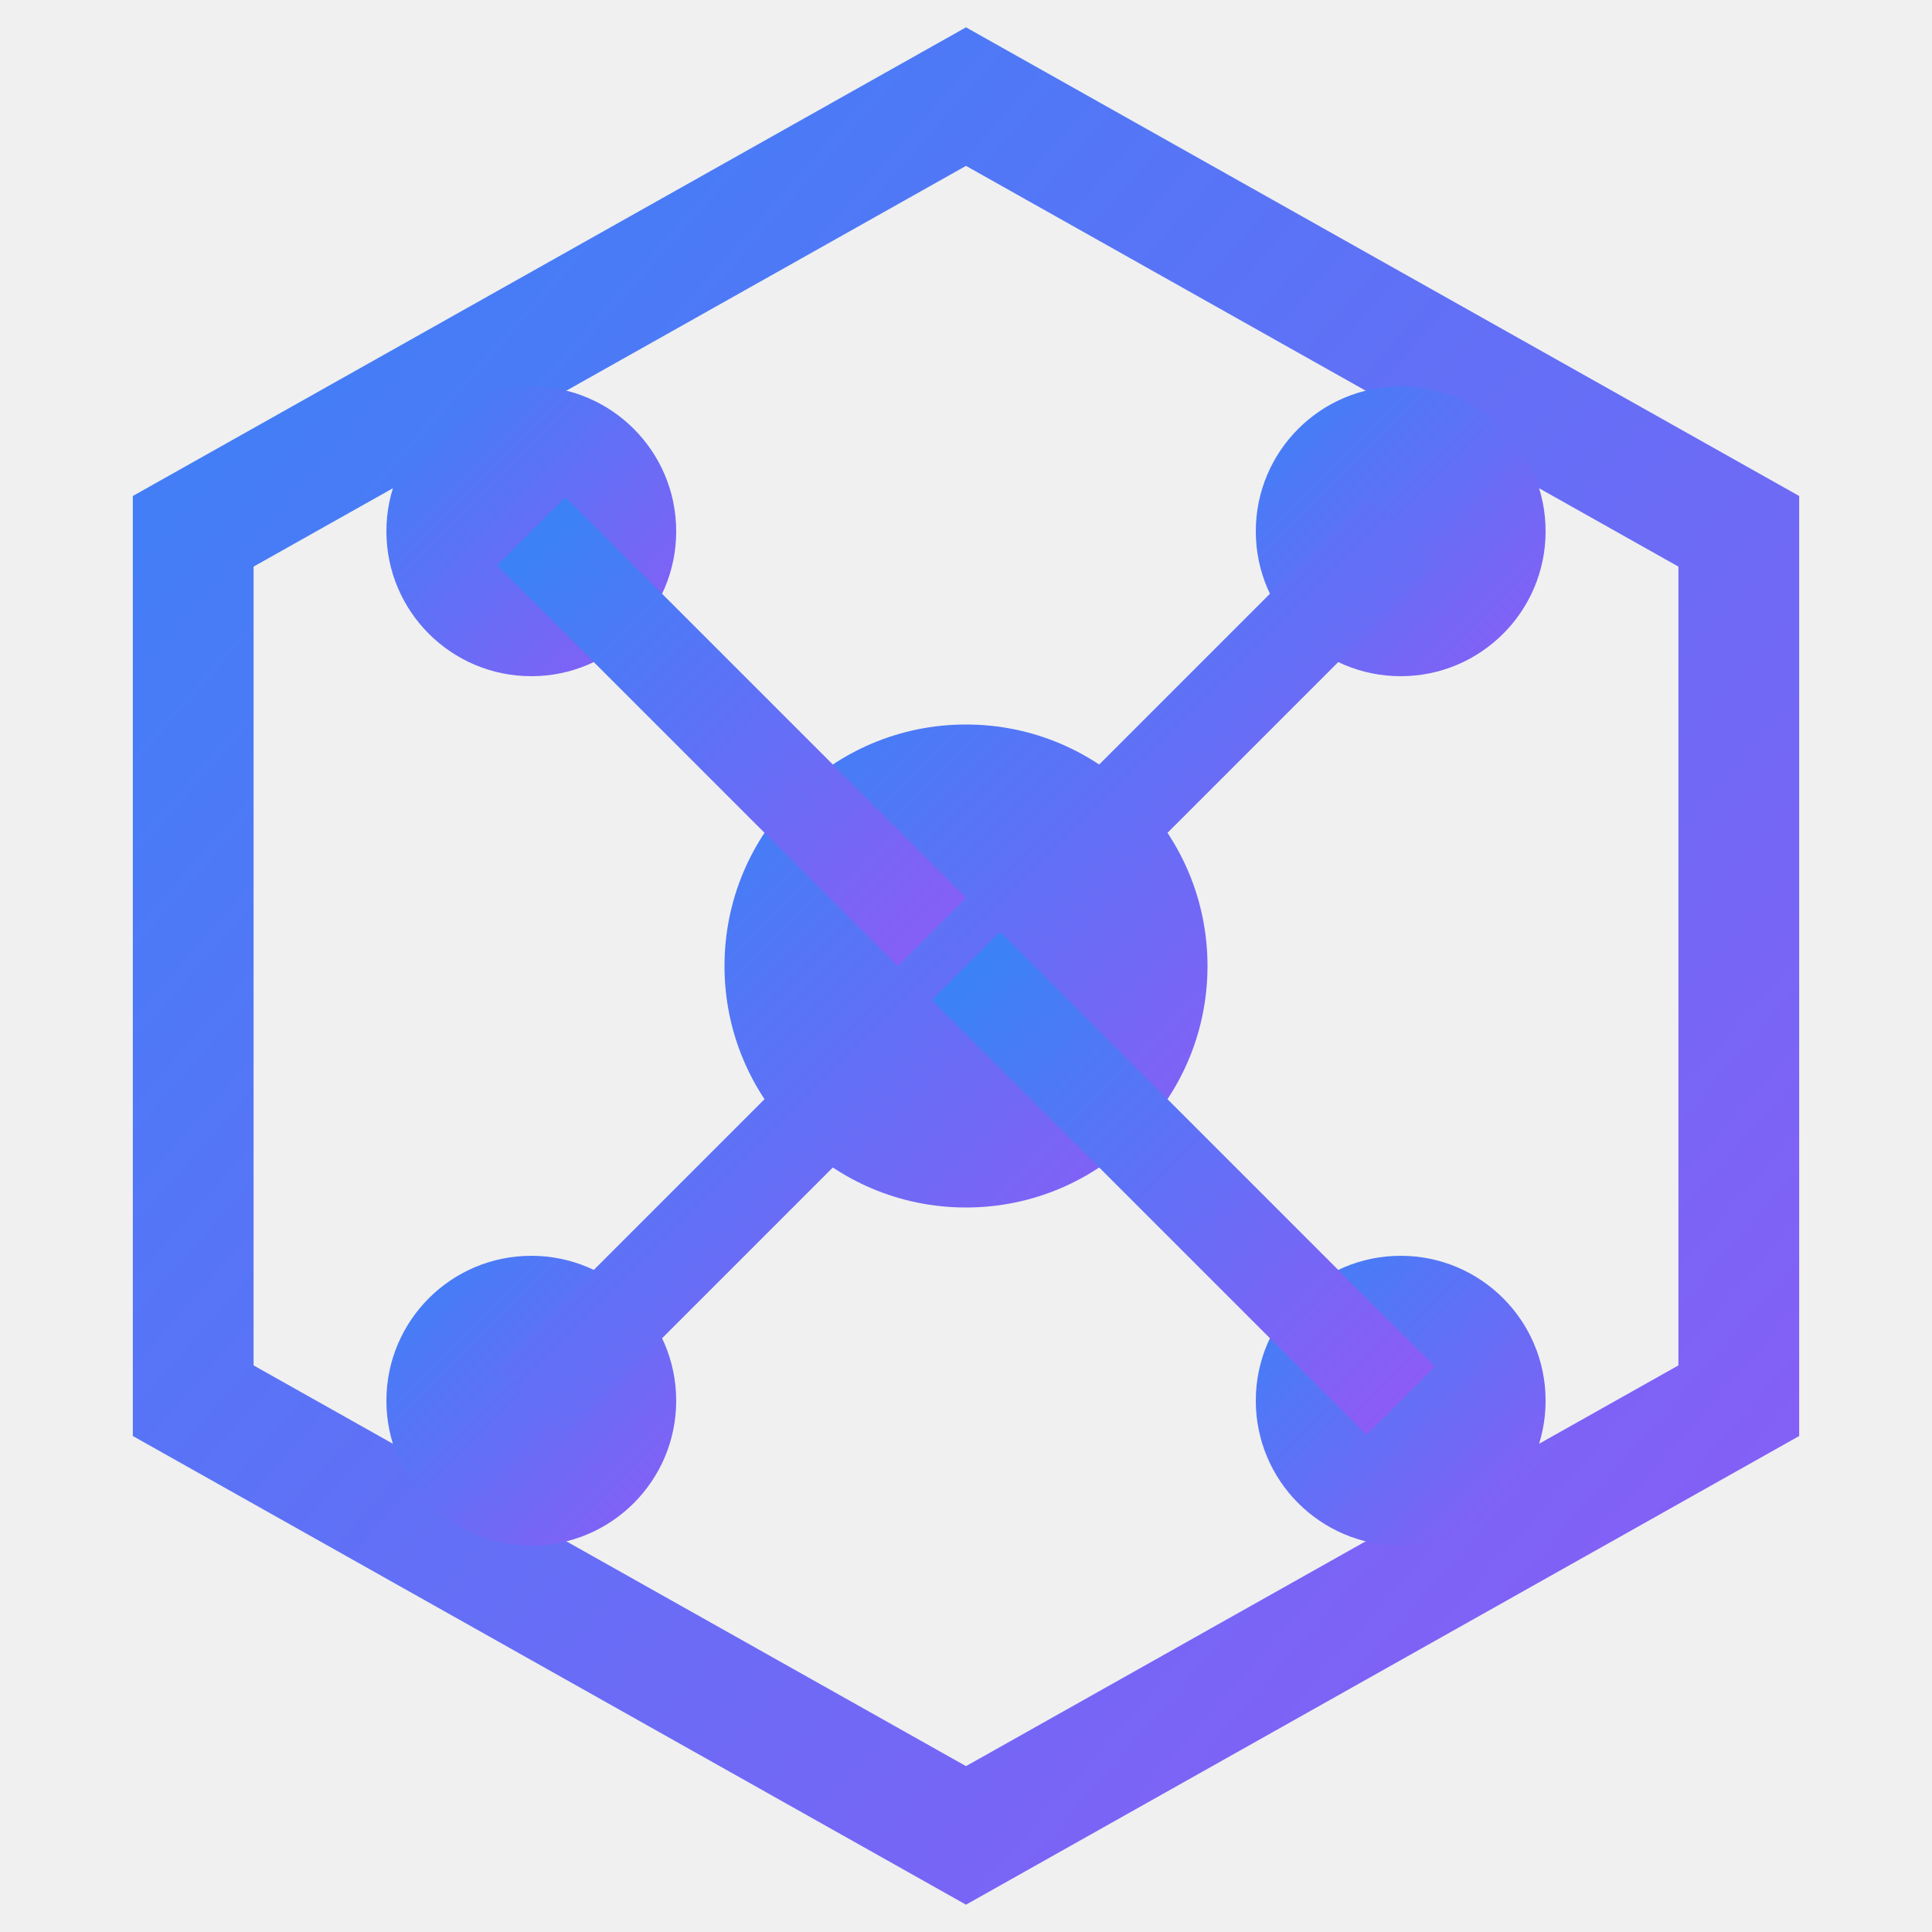
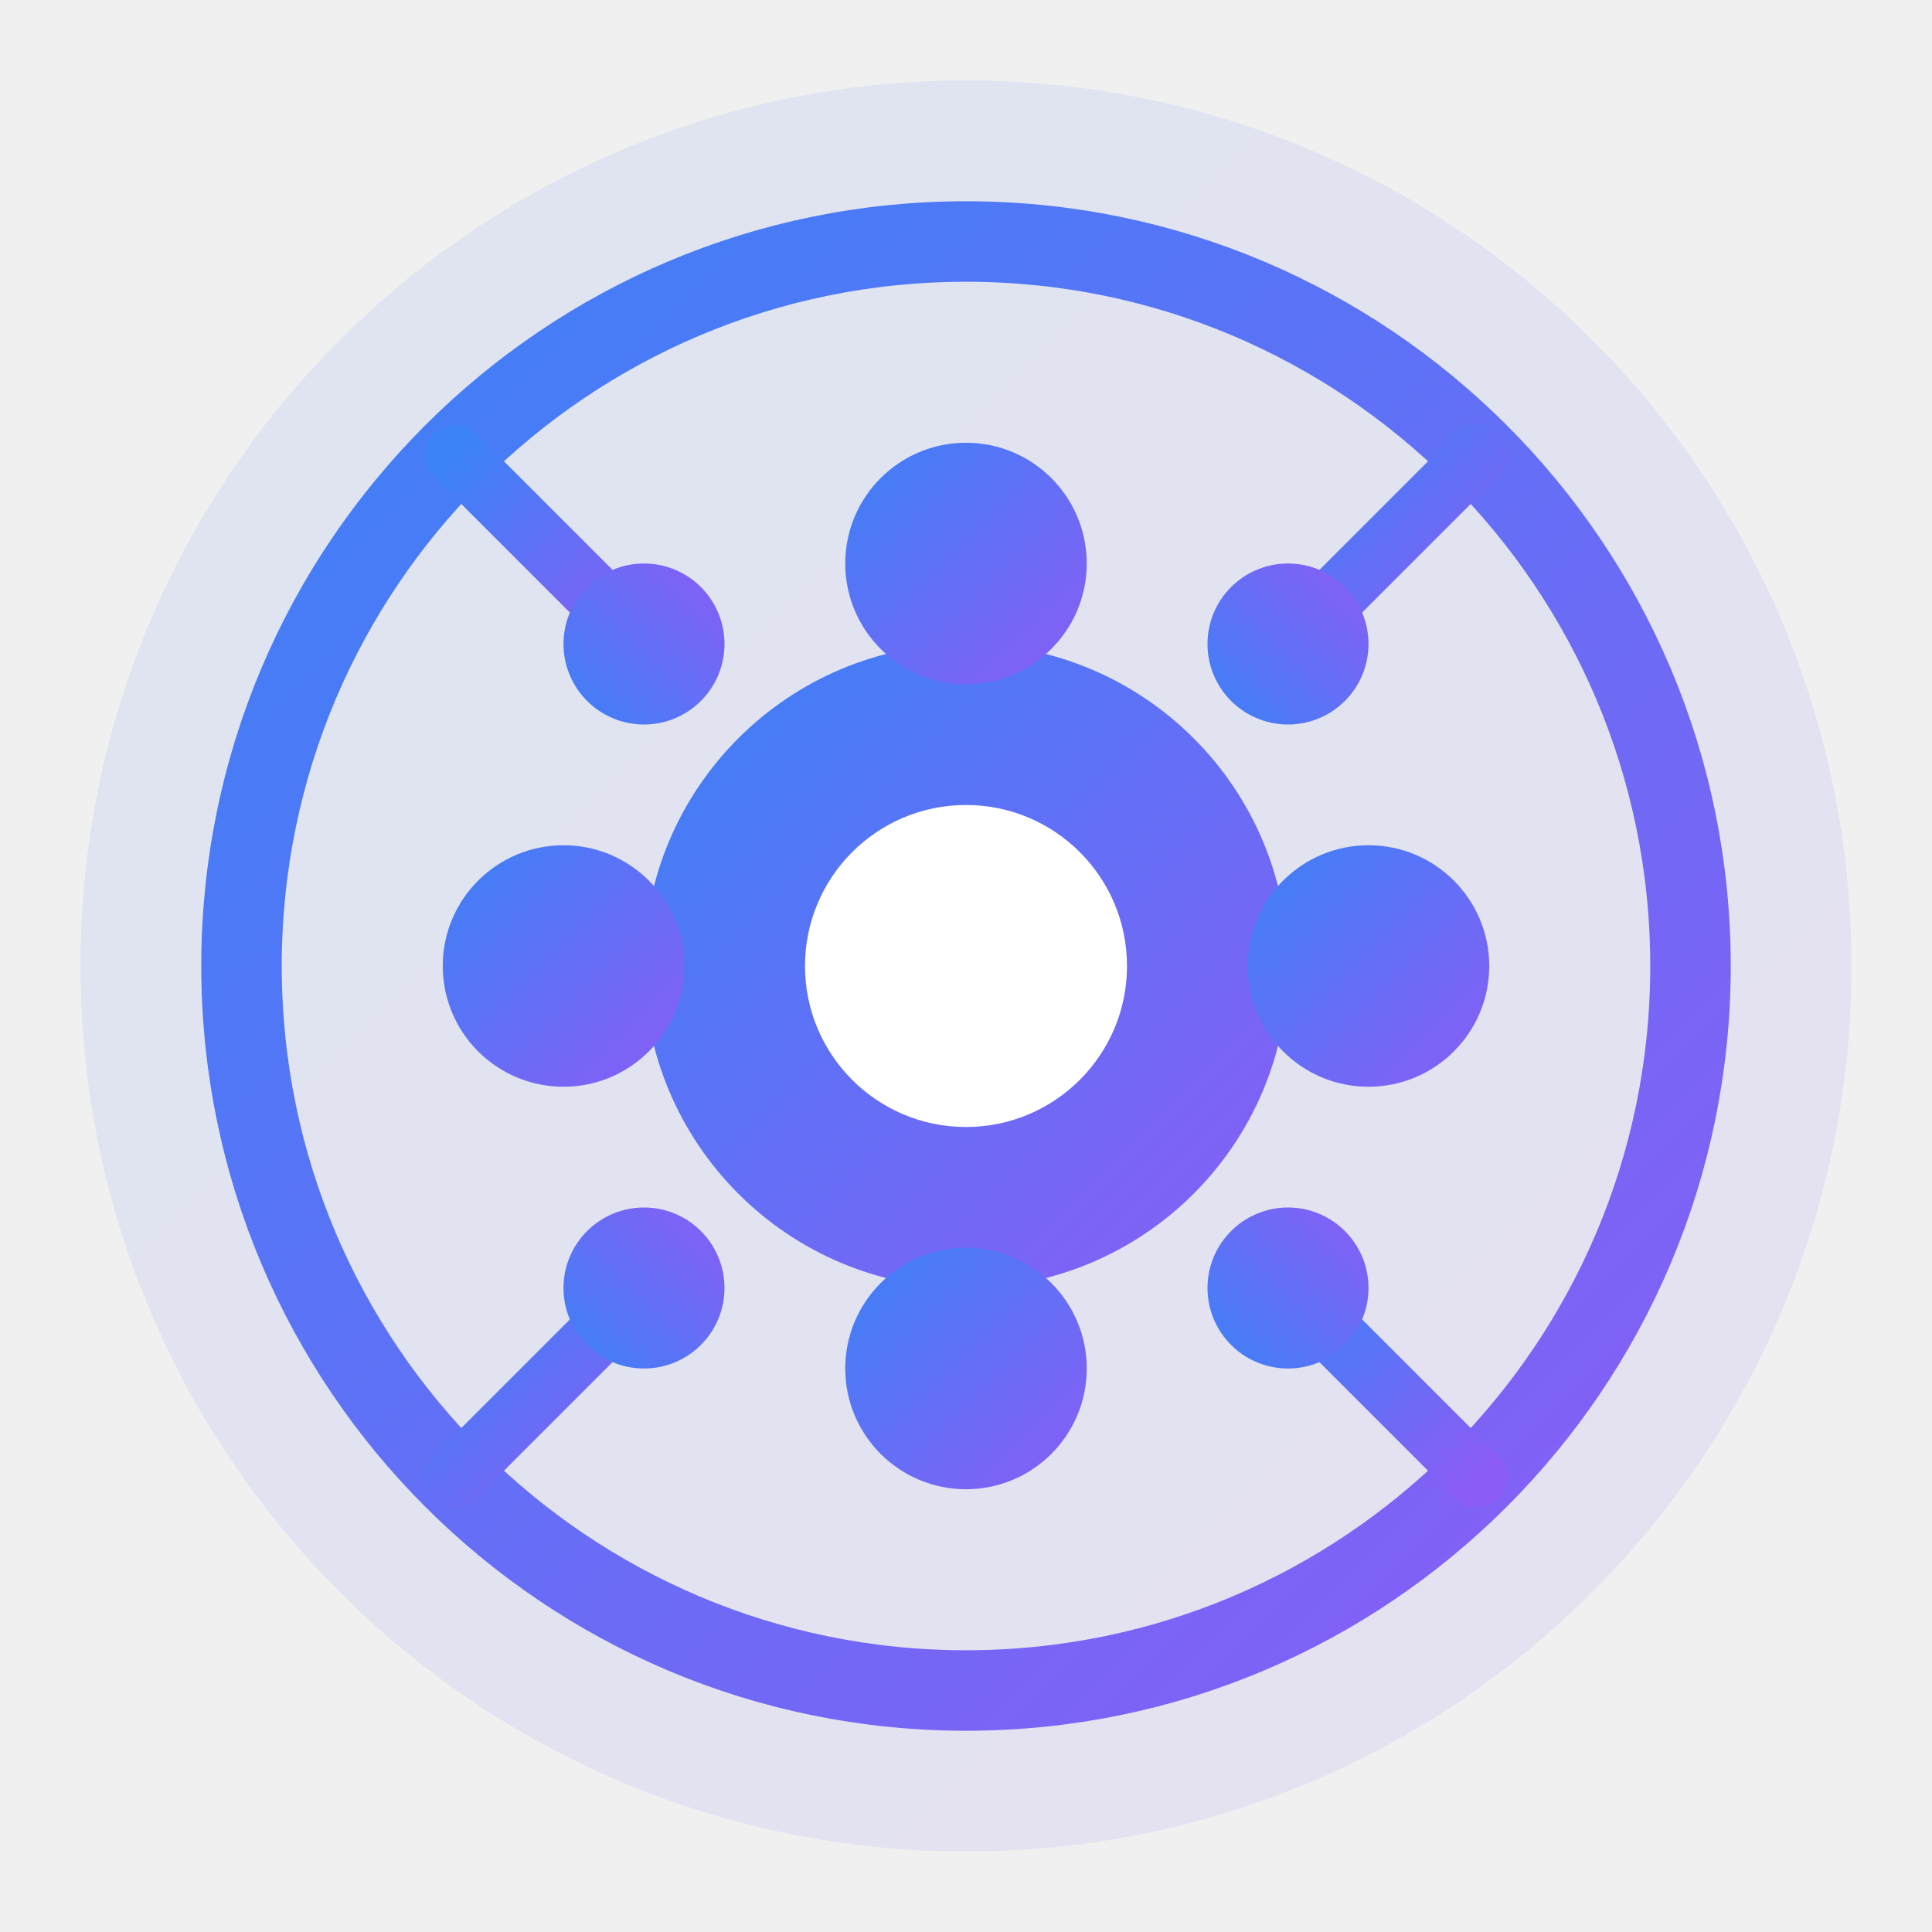
- <svg xmlns="http://www.w3.org/2000/svg" viewBox="0 0 40 40">
+ <svg xmlns="http://www.w3.org/2000/svg" viewBox="0 0 48 48">
  <defs>
-     <linearGradient id="iconGradient" x1="0%" y1="0%" x2="100%" y2="100%">
-       <stop offset="0%" style="stop-color:#3b82f6" />
-       <stop offset="100%" style="stop-color:#8b5cf6" />
+     <linearGradient id="grad1" x1="0%" y1="0%" x2="100%" y2="100%">
+       <stop offset="0%" style="stop-color:#3B82F6" />
+       <stop offset="100%" style="stop-color:#8B5CF6" />
+     </linearGradient>
+     <linearGradient id="grad2" x1="0%" y1="100%" x2="100%" y2="0%">
+       <stop offset="0%" style="stop-color:#3B82F6" />
+       <stop offset="100%" style="stop-color:#8B5CF6" />
    </linearGradient>
  </defs>
-   <g transform="translate(2, 2)">
-     <path d="M18 0 L34 9 L34 27 L18 36 L2 27 L2 9 Z" fill="none" stroke="url(#iconGradient)" stroke-width="2.5" />
-     <circle cx="18" cy="18" r="5" fill="url(#iconGradient)" />
-     <circle cx="9" cy="9" r="3" fill="url(#iconGradient)" />
-     <circle cx="27" cy="9" r="3" fill="url(#iconGradient)" />
-     <circle cx="9" cy="27" r="3" fill="url(#iconGradient)" />
-     <circle cx="27" cy="27" r="3" fill="url(#iconGradient)" />
-     <line x1="18" y1="18" x2="9" y2="9" stroke="url(#iconGradient)" stroke-width="2" />
-     <line x1="18" y1="18" x2="27" y2="9" stroke="url(#iconGradient)" stroke-width="2" />
-     <line x1="18" y1="18" x2="9" y2="27" stroke="url(#iconGradient)" stroke-width="2" />
-     <line x1="18" y1="18" x2="27" y2="27" stroke="url(#iconGradient)" stroke-width="2" />
+   <circle cx="24" cy="24" r="22" fill="url(#grad1)" opacity="0.1" />
+   <g fill="none" stroke-linecap="round" stroke-linejoin="round">
+     <circle cx="24" cy="24" r="18" stroke="url(#grad1)" stroke-width="2" />
+     <path d="M24 6 L24 14" stroke="url(#grad1)" stroke-width="2" />
+     <path d="M24 34 L24 42" stroke="url(#grad1)" stroke-width="2" />
+     <path d="M6 24 L14 24" stroke="url(#grad1)" stroke-width="2" />
+     <path d="M34 24 L42 24" stroke="url(#grad1)" stroke-width="2" />
+     <path d="M11.3 11.3 L16 16" stroke="url(#grad1)" stroke-width="1.5" />
+     <path d="M36.7 11.3 L32 16" stroke="url(#grad1)" stroke-width="1.5" />
+     <path d="M11.3 36.7 L16 32" stroke="url(#grad1)" stroke-width="1.5" />
+     <path d="M36.7 36.7 L32 32" stroke="url(#grad1)" stroke-width="1.5" />
  </g>
+   <circle cx="24" cy="24" r="8" fill="url(#grad1)" />
+   <circle cx="24" cy="24" r="4" fill="white" />
+   <circle cx="24" cy="14" r="3" fill="url(#grad1)" />
+   <circle cx="24" cy="34" r="3" fill="url(#grad1)" />
+   <circle cx="14" cy="24" r="3" fill="url(#grad1)" />
+   <circle cx="34" cy="24" r="3" fill="url(#grad1)" />
+   <circle cx="16" cy="16" r="2" fill="url(#grad2)" />
+   <circle cx="32" cy="16" r="2" fill="url(#grad2)" />
+   <circle cx="16" cy="32" r="2" fill="url(#grad2)" />
+   <circle cx="32" cy="32" r="2" fill="url(#grad2)" />
</svg>
